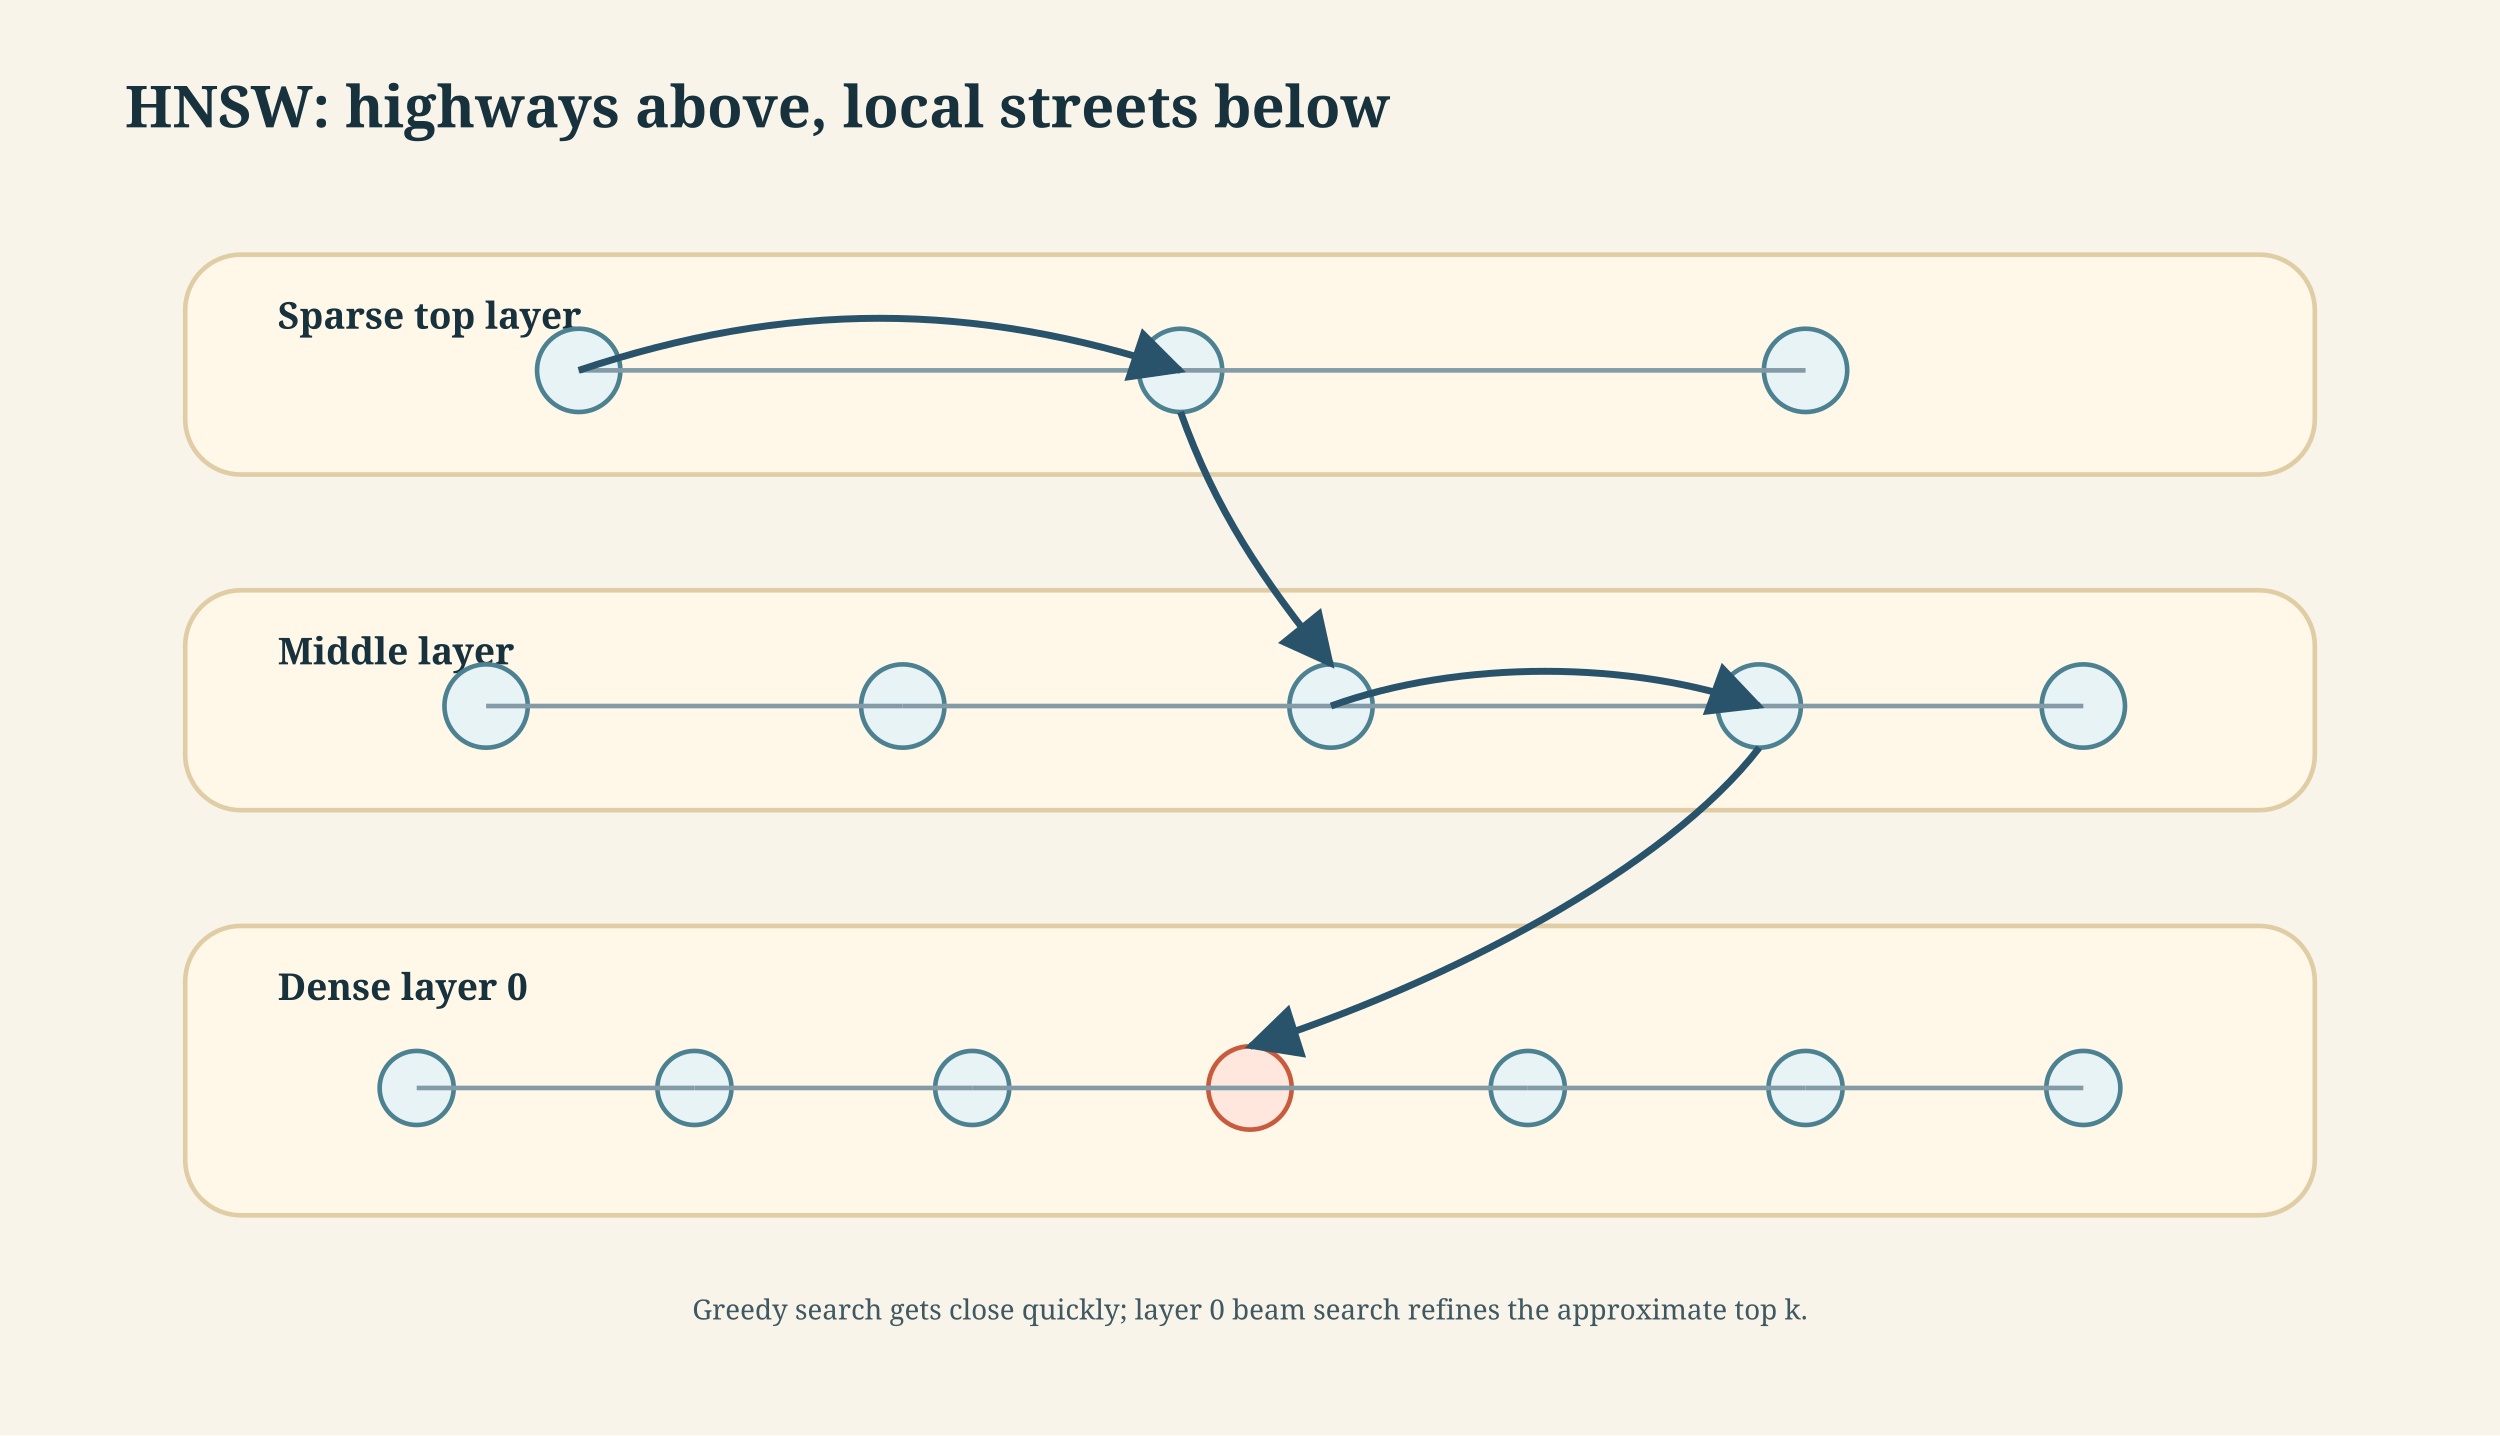
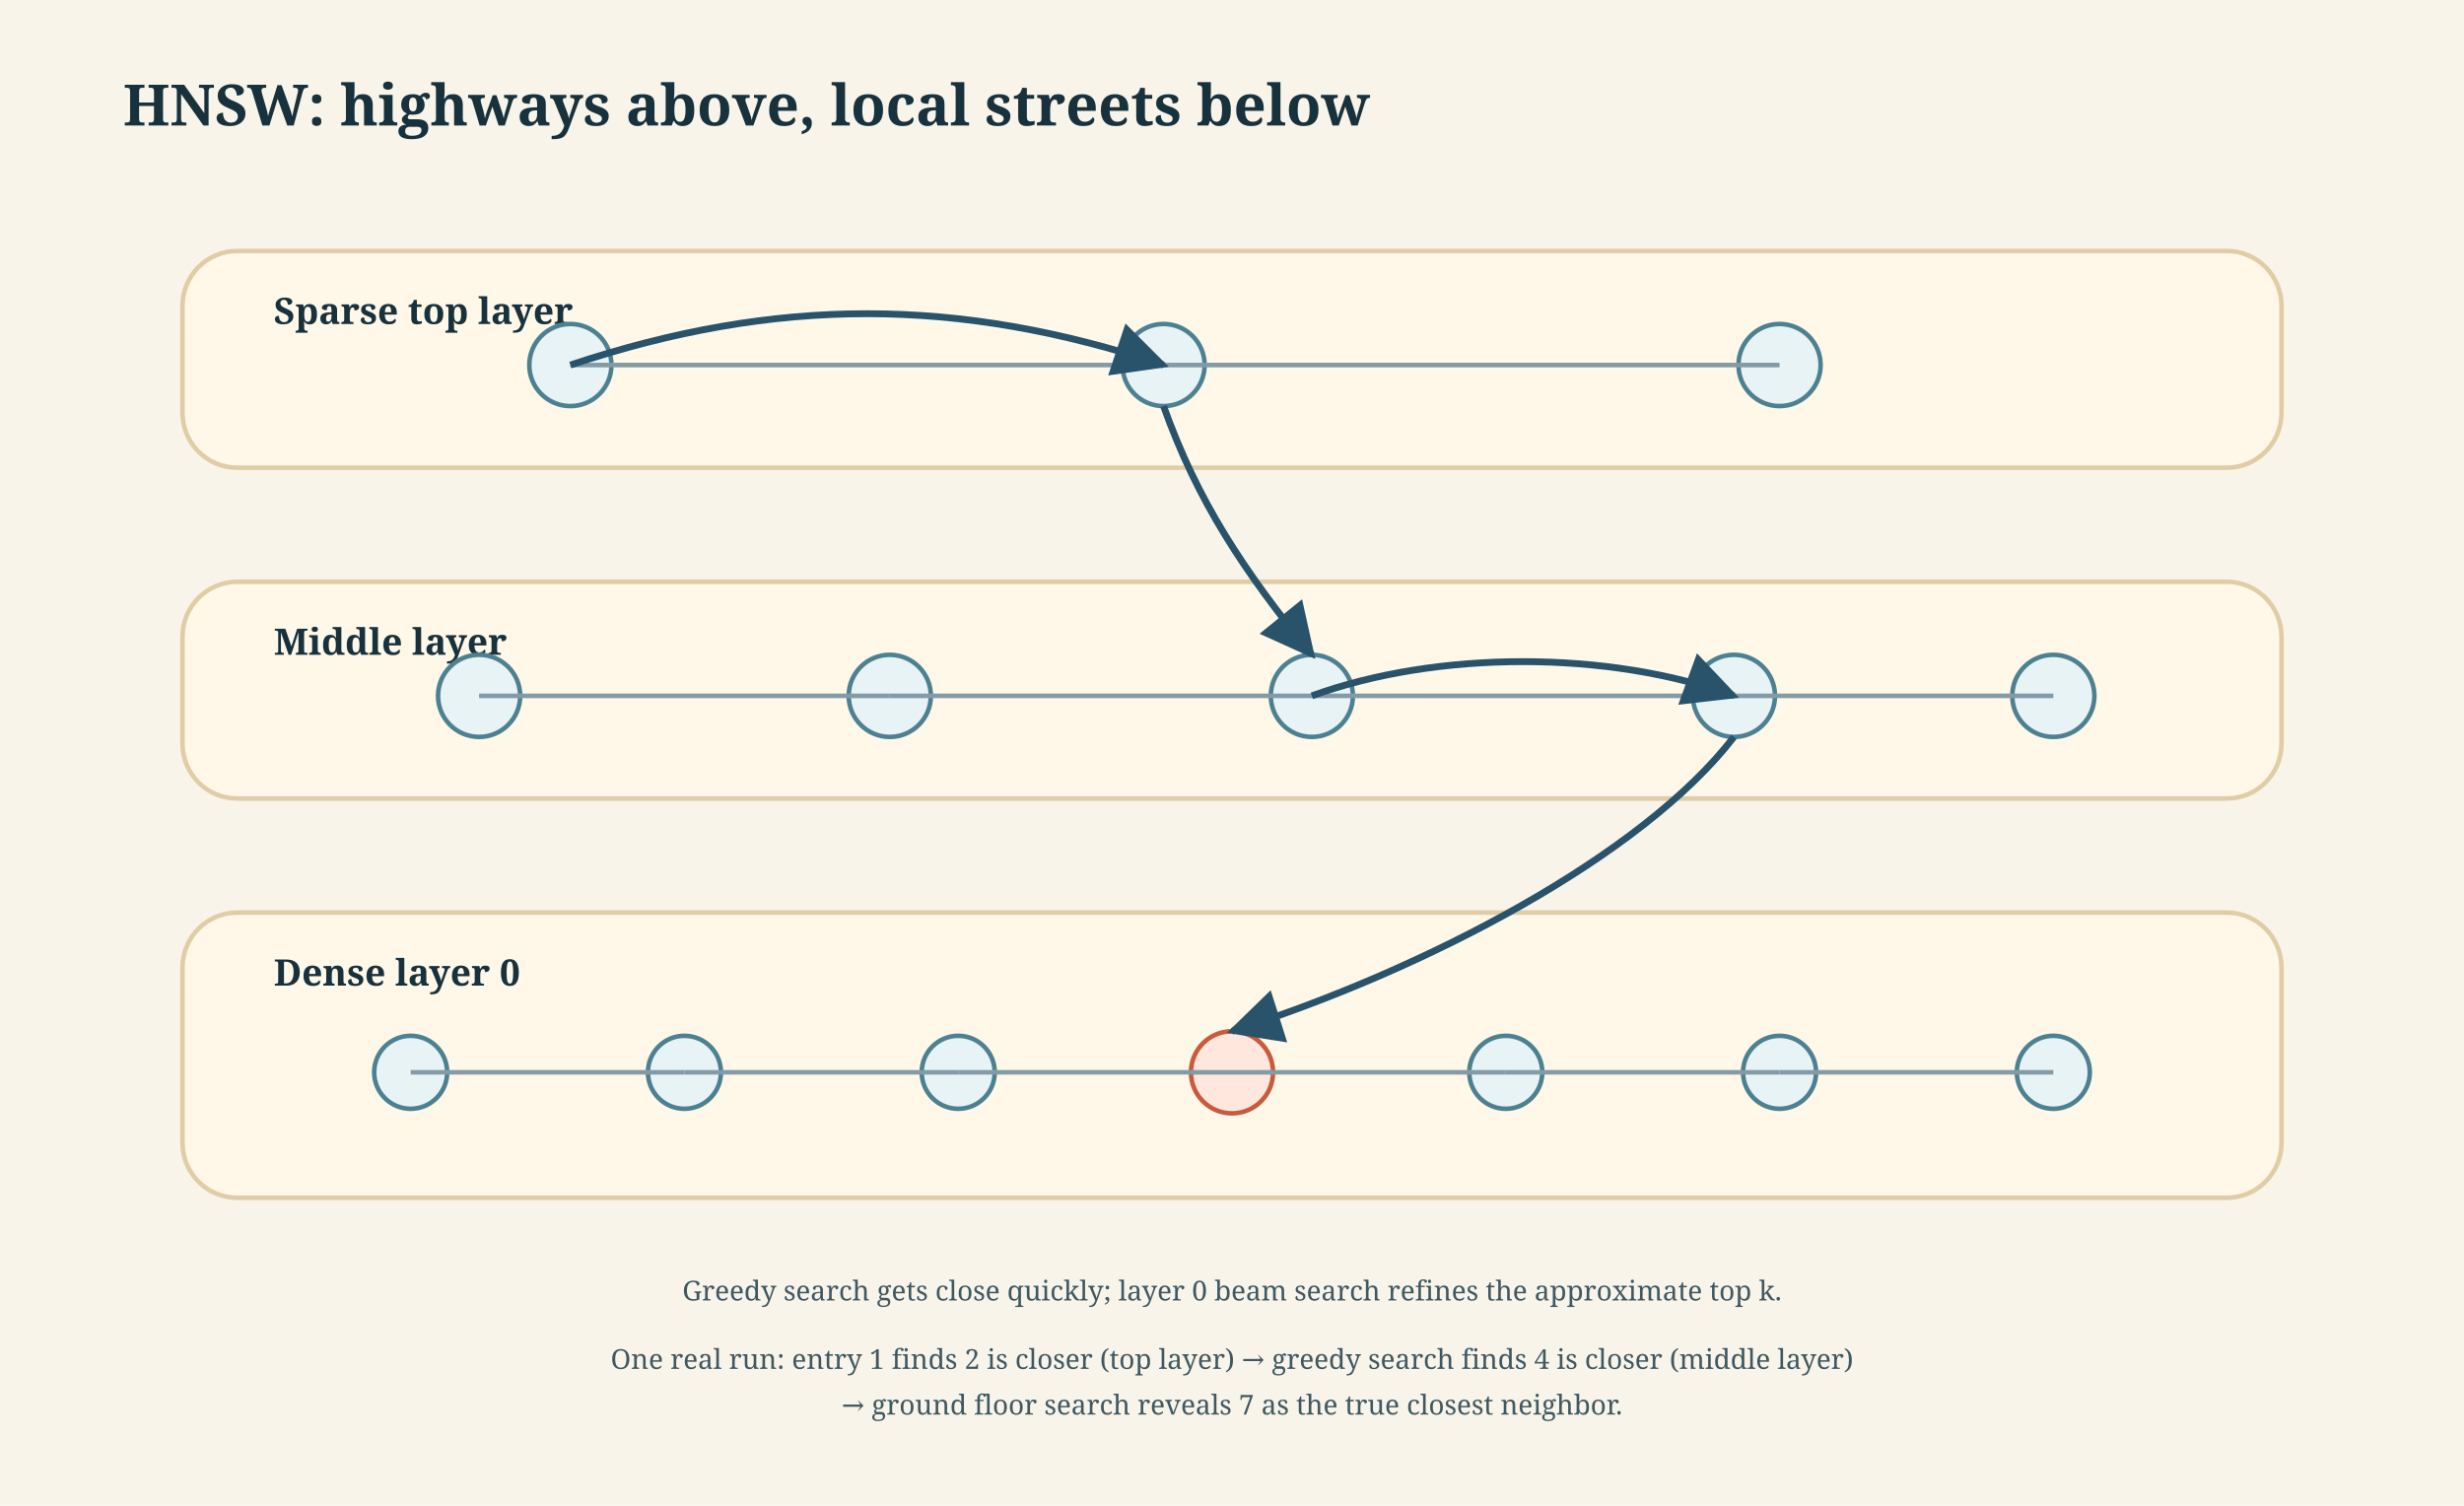
- <svg xmlns="http://www.w3.org/2000/svg" width="1080" height="620" viewBox="0 0 1080 620" role="img" aria-labelledby="title desc">
+ <svg xmlns="http://www.w3.org/2000/svg" width="1080" height="660" viewBox="0 0 1080 660" role="img" aria-labelledby="title desc">
  <defs>
    <marker id="a" viewBox="0 0 10 10" refX="9" refY="5" markerWidth="8" markerHeight="8" orient="auto">
      <path d="M0 0 10 5 0 10z" fill="#28536b" />
    </marker>
    <style>.bg{fill:#f8f4ea}.layer{fill:#fff8e8;stroke:#e0cda5;stroke-width:2;rx:24}.node{fill:#e8f3f6;stroke:#4c8191;stroke-width:2}.target{fill:#ffe7dd;stroke:#c85a3d;stroke-width:2}.t{font:700 25px Georgia,serif;fill:#17313d}.l{font:700 16px Georgia,serif;fill:#17313d}.s{font:500 12px Georgia,serif;fill:#3f5861}.arr{stroke:#28536b;stroke-width:3;fill:none;marker-end:url(#a)}.edge{stroke:#839ba6;stroke-width:2}</style>
  </defs>
-   <rect class="bg" width="1080" height="620" />
+   <rect class="bg" width="1080" height="660" />
  <text class="t" x="54" y="55">HNSW: highways above, local streets below</text>
  <rect class="layer" x="80" y="110" width="920" height="95" />
  <text class="l" x="120" y="142">Sparse top layer</text>
  <rect class="layer" x="80" y="255" width="920" height="95" />
  <text class="l" x="120" y="287">Middle layer</text>
  <rect class="layer" x="80" y="400" width="920" height="125" />
  <text class="l" x="120" y="432">Dense layer 0</text>
  <circle class="node" cx="250" cy="160" r="18" />
  <circle class="node" cx="510" cy="160" r="18" />
  <circle class="node" cx="780" cy="160" r="18" />
  <line class="edge" x1="250" y1="160" x2="510" y2="160" />
  <line class="edge" x1="510" y1="160" x2="780" y2="160" />
  <circle class="node" cx="210" cy="305" r="18" />
  <circle class="node" cx="390" cy="305" r="18" />
  <circle class="node" cx="575" cy="305" r="18" />
  <circle class="node" cx="760" cy="305" r="18" />
  <circle class="node" cx="900" cy="305" r="18" />
  <line class="edge" x1="210" y1="305" x2="390" y2="305" />
  <line class="edge" x1="390" y1="305" x2="575" y2="305" />
  <line class="edge" x1="575" y1="305" x2="760" y2="305" />
  <line class="edge" x1="760" y1="305" x2="900" y2="305" />
  <circle class="node" cx="180" cy="470" r="16" />
  <circle class="node" cx="300" cy="470" r="16" />
  <circle class="node" cx="420" cy="470" r="16" />
  <circle class="target" cx="540" cy="470" r="18" />
  <circle class="node" cx="660" cy="470" r="16" />
  <circle class="node" cx="780" cy="470" r="16" />
  <circle class="node" cx="900" cy="470" r="16" />
  <line class="edge" x1="180" y1="470" x2="300" y2="470" />
  <line class="edge" x1="300" y1="470" x2="420" y2="470" />
  <line class="edge" x1="420" y1="470" x2="540" y2="470" />
  <line class="edge" x1="540" y1="470" x2="660" y2="470" />
  <line class="edge" x1="660" y1="470" x2="780" y2="470" />
  <line class="edge" x1="780" y1="470" x2="900" y2="470" />
  <path class="arr" d="M250 160 C340 130 420 130 510 160" />
  <path class="arr" d="M510 178 C525 220 545 250 575 287" />
  <path class="arr" d="M575 305 C630 285 705 285 760 305" />
  <path class="arr" d="M760 323 C720 375 625 425 540 452" />
  <text class="s" x="540" y="570" text-anchor="middle">Greedy search gets close quickly; layer 0 beam search refines the approximate top k.</text>
+   <text class="s" x="540" y="600" text-anchor="middle">One real run: entry 1 finds 2 is closer (top layer) → greedy search finds 4 is closer (middle layer)</text>
+   <text class="s" x="540" y="620" text-anchor="middle">→ ground floor search reveals 7 as the true closest neighbor.</text>
</svg>
